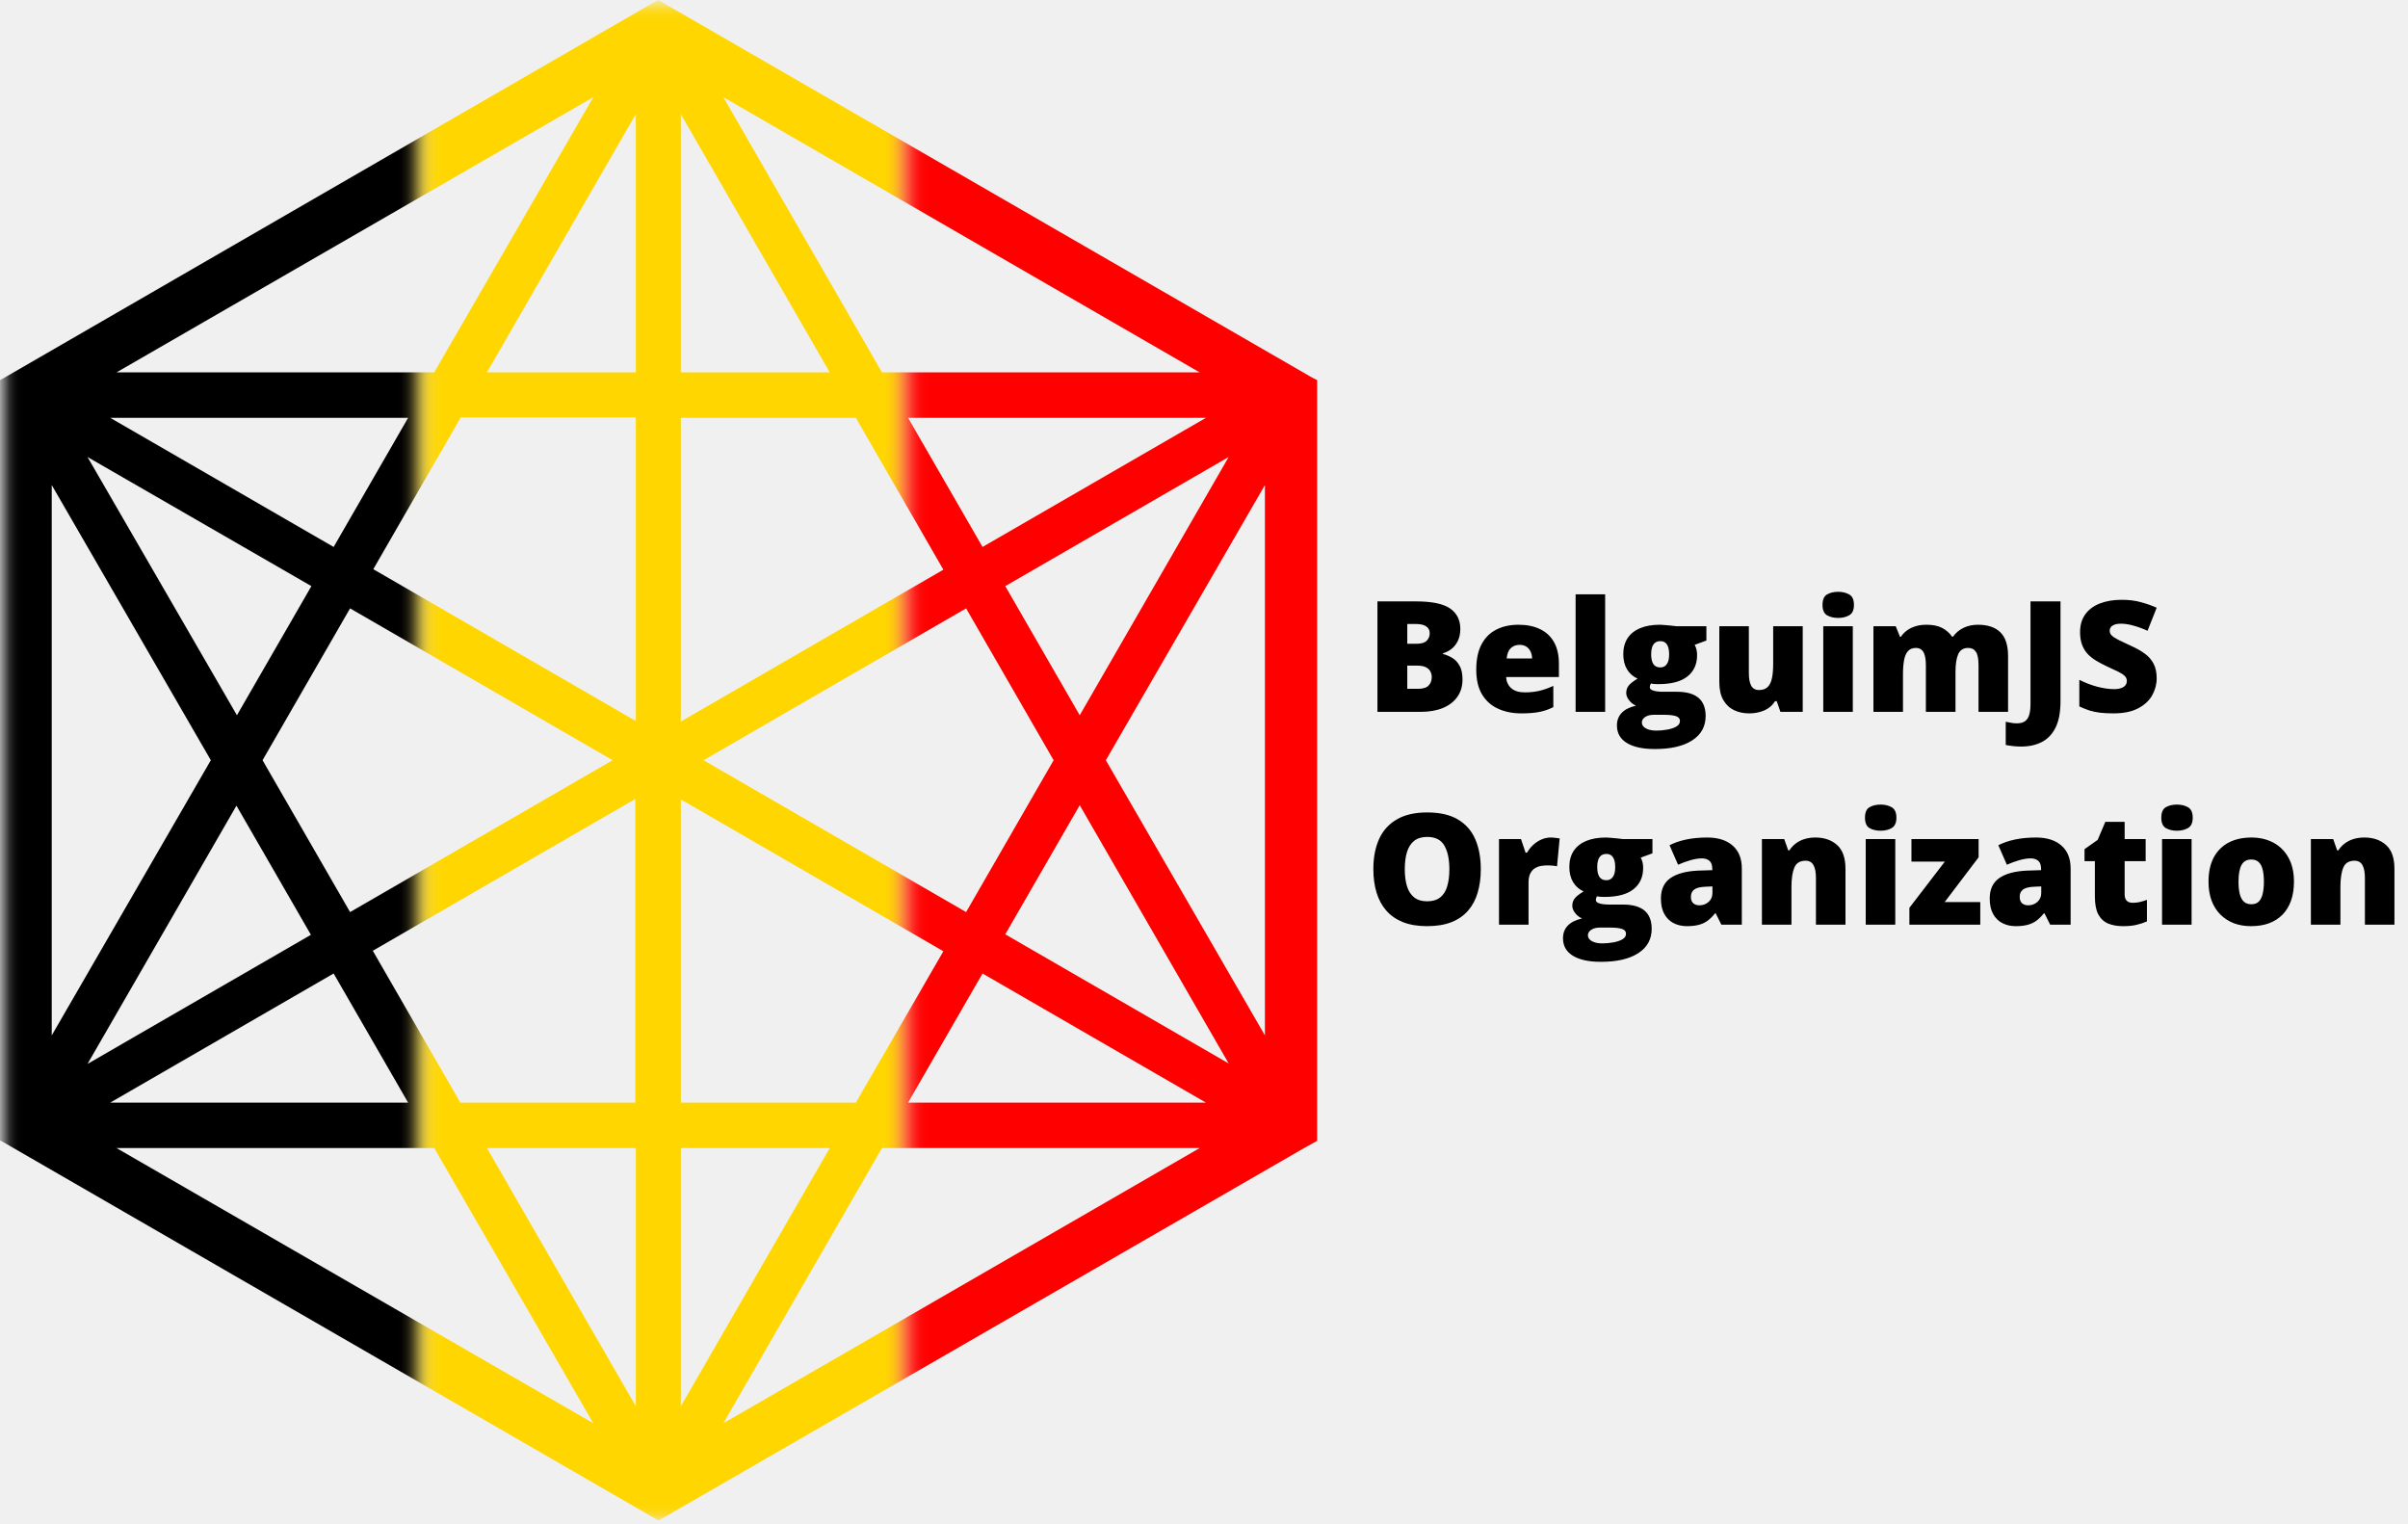
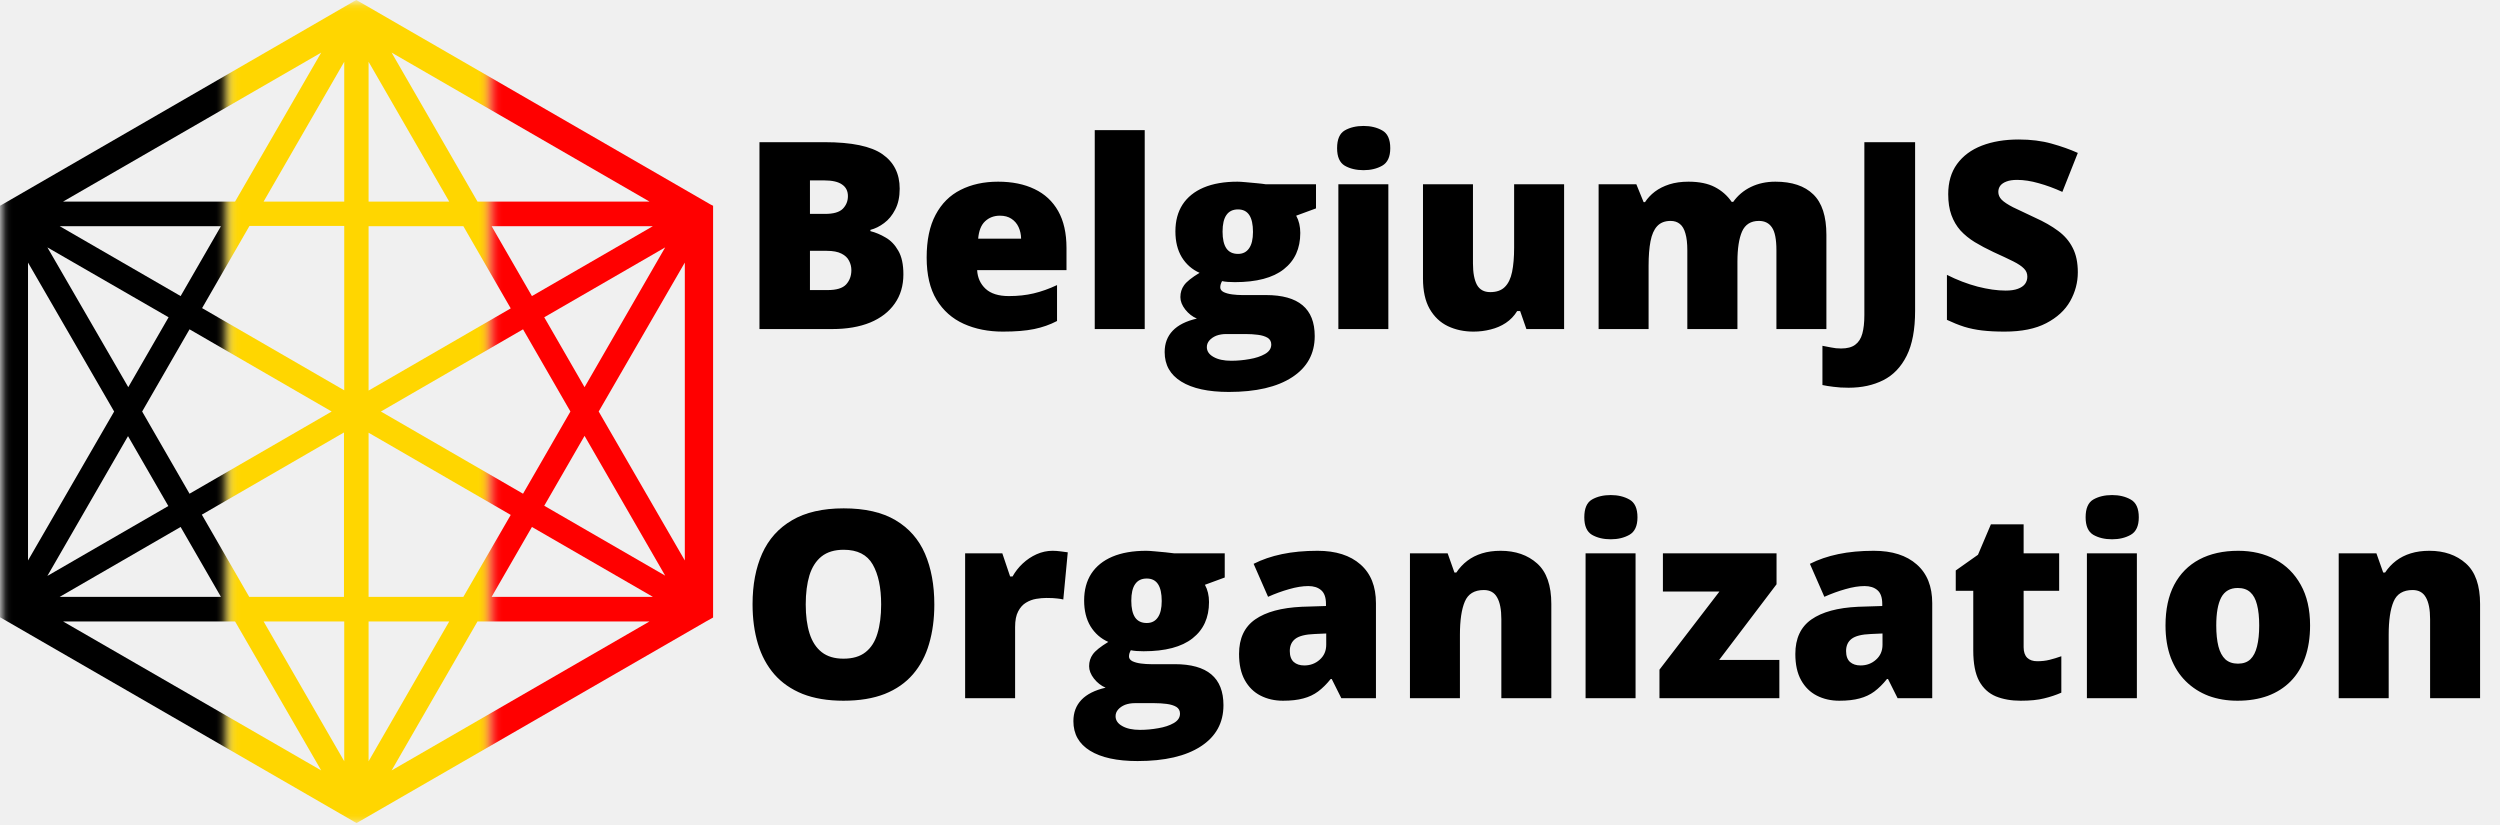
- <svg xmlns="http://www.w3.org/2000/svg" width="498" height="315" viewBox="0 0 498 315" fill="none">
+ <svg xmlns="http://www.w3.org/2000/svg" width="955" height="315" viewBox="0 0 955 315" fill="none">
  <g clip-path="url(#clip0_3_2)">
    <mask id="mask0_3_2" style="mask-type:alpha" maskUnits="userSpaceOnUse" x="0" y="0" width="273" height="315">
      <path d="M271.4 78.1L137 0.5L136.1 0L135.2 0.5L1.6 77.7L0.9 78.1L0 78.6V235.8L0.9 236.3L135.3 313.9L136.2 314.4L137.1 313.9L269.7 237.4L271.5 236.4L272.4 235.9V78.6L271.4 78.1ZM122.7 20.1L89.8 77H24.1L122.7 20.1ZM84.4 86.4L69 113.1L22.8 86.4H84.4ZM72.4 125.8L126.7 157.2L72.4 188.6L54.3 157.2L72.4 125.8ZM64.4 121.2L49 147.9L18.1 94.5L64.4 121.2ZM10.7 100.3L43.6 157.2L10.7 214.1V100.3ZM48.9 166.6L64.3 193.3L18.1 220L48.9 166.6ZM69 201.3L84.4 228H22.8L69 201.3ZM24.1 237.4H89.8L122.7 294.3L24.1 237.4ZM131.5 290.8L100.7 237.4H131.5V290.8ZM131.5 228H95.2L77.1 196.6L131.4 165.2V228H131.5ZM131.5 149.1L77.2 117.7L95.3 86.3H131.5V149.1ZM131.5 77H100.7L131.5 23.6V77ZM207.9 121.2L254.1 94.5L223.3 147.9L207.9 121.2ZM217.9 157.2L199.8 188.6L145.5 157.2L199.8 125.8L217.9 157.2ZM203.2 113.1L187.8 86.4H249.4L203.2 113.1ZM248.1 77H182.4L149.6 20.1L248.1 77ZM140.8 23.6L171.6 77H140.8V23.6ZM140.8 86.4H177L195.1 117.8L140.8 149.2V86.4ZM140.8 165.3L195.1 196.7L177 228H140.8V165.3ZM140.8 237.4H171.6L140.8 290.8V237.4ZM149.6 294.3L182.4 237.4H248.1L149.6 294.3ZM187.8 228L203.2 201.3L249.4 228H187.8ZM207.9 193.2L223.3 166.5L254.1 219.9L207.9 193.2ZM261.6 214.1L228.7 157.2L261.6 100.3V214.1Z" fill="black" />
    </mask>
    <g mask="url(#mask0_3_2)">
      <g filter="url(#filter0_f_3_2)">
        <rect x="-3.6" y="2" width="90.8" height="314" fill="black" />
      </g>
      <g filter="url(#filter1_f_3_2)">
        <rect x="87.2" width="100" height="318" fill="#FFD600" />
      </g>
      <g filter="url(#filter2_f_3_2)">
        <rect x="187.2" y="2" width="90.8" height="314" fill="#FF0000" />
      </g>
    </g>
-     <path d="M284.869 124.356H292.837C296.14 124.356 298.494 124.846 299.9 125.825C301.306 126.804 302.009 128.21 302.009 130.044C302.009 131.044 301.827 131.893 301.462 132.591C301.108 133.289 300.655 133.841 300.103 134.247C299.561 134.653 299.004 134.929 298.431 135.075V135.231C299.056 135.388 299.676 135.648 300.291 136.013C300.916 136.367 301.431 136.903 301.837 137.622C302.254 138.33 302.462 139.294 302.462 140.513C302.462 141.898 302.108 143.091 301.4 144.091C300.702 145.091 299.702 145.861 298.4 146.403C297.098 146.934 295.551 147.2 293.759 147.2H284.869V124.356ZM291.041 133.122H292.9C293.921 133.122 294.64 132.914 295.056 132.497C295.473 132.07 295.681 131.554 295.681 130.95C295.681 130.325 295.442 129.851 294.962 129.528C294.494 129.195 293.765 129.028 292.775 129.028H291.041V133.122ZM291.041 137.638V142.434H293.212C294.285 142.434 295.035 142.205 295.462 141.747C295.89 141.278 296.103 140.695 296.103 139.997C296.103 139.591 296.009 139.21 295.822 138.856C295.645 138.492 295.337 138.2 294.9 137.981C294.462 137.752 293.858 137.638 293.087 137.638H291.041ZM314.041 129.184C315.759 129.184 317.244 129.486 318.494 130.091C319.744 130.684 320.707 131.58 321.384 132.778C322.061 133.976 322.4 135.476 322.4 137.278V139.997H311.478C311.53 140.924 311.874 141.684 312.509 142.278C313.155 142.872 314.103 143.169 315.353 143.169C316.457 143.169 317.468 143.059 318.384 142.841C319.311 142.622 320.265 142.283 321.244 141.825V146.216C320.39 146.664 319.457 146.992 318.447 147.2C317.436 147.408 316.16 147.513 314.619 147.513C312.837 147.513 311.244 147.195 309.837 146.559C308.431 145.924 307.322 144.94 306.509 143.606C305.707 142.273 305.306 140.559 305.306 138.466C305.306 136.341 305.671 134.596 306.4 133.231C307.129 131.856 308.15 130.841 309.462 130.184C310.775 129.518 312.301 129.184 314.041 129.184ZM314.259 133.341C313.541 133.341 312.936 133.57 312.447 134.028C311.968 134.476 311.686 135.184 311.603 136.153H316.853C316.843 135.632 316.739 135.158 316.541 134.731C316.343 134.304 316.051 133.966 315.666 133.716C315.291 133.466 314.822 133.341 314.259 133.341ZM331.962 147.2H325.853V122.888H331.962V147.2ZM342.244 154.888C339.733 154.888 337.796 154.466 336.431 153.622C335.077 152.789 334.4 151.585 334.4 150.013C334.4 148.96 334.728 148.091 335.384 147.403C336.041 146.716 337.025 146.221 338.337 145.919C337.796 145.69 337.322 145.32 336.916 144.809C336.52 144.299 336.322 143.794 336.322 143.294C336.322 142.742 336.473 142.257 336.775 141.841C337.077 141.414 337.707 140.908 338.666 140.325C337.749 139.919 337.025 139.283 336.494 138.419C335.973 137.554 335.712 136.502 335.712 135.263C335.712 133.981 336.004 132.888 336.587 131.981C337.181 131.075 338.041 130.382 339.166 129.903C340.301 129.424 341.681 129.184 343.306 129.184C343.525 129.184 343.858 129.205 344.306 129.247C344.754 129.278 345.207 129.32 345.666 129.372C346.124 129.414 346.478 129.455 346.728 129.497H352.9V132.45L350.478 133.341C350.645 133.643 350.77 133.971 350.853 134.325C350.936 134.679 350.978 135.054 350.978 135.45C350.978 137.356 350.306 138.835 348.962 139.888C347.629 140.94 345.634 141.466 342.978 141.466C342.322 141.466 341.801 141.424 341.416 141.341C341.343 141.476 341.285 141.611 341.244 141.747C341.212 141.872 341.197 141.992 341.197 142.106C341.197 142.346 341.337 142.539 341.619 142.684C341.91 142.82 342.259 142.914 342.666 142.966C343.082 143.018 343.478 143.044 343.853 143.044H346.791C348.78 143.044 350.27 143.46 351.259 144.294C352.249 145.127 352.744 146.382 352.744 148.059C352.744 150.216 351.822 151.893 349.978 153.091C348.145 154.289 345.567 154.888 342.244 154.888ZM342.541 151.075C343.28 151.075 344.025 151.007 344.775 150.872C345.525 150.747 346.155 150.539 346.666 150.247C347.176 149.955 347.431 149.57 347.431 149.091C347.431 148.726 347.28 148.45 346.978 148.263C346.676 148.085 346.285 147.966 345.806 147.903C345.327 147.841 344.822 147.809 344.291 147.809H341.916C341.478 147.809 341.077 147.877 340.712 148.013C340.358 148.158 340.077 148.351 339.869 148.591C339.66 148.83 339.556 149.101 339.556 149.403C339.556 149.903 339.827 150.304 340.369 150.606C340.91 150.919 341.634 151.075 342.541 151.075ZM343.369 138.013C343.952 138.013 344.4 137.789 344.712 137.341C345.035 136.893 345.197 136.221 345.197 135.325C345.197 134.408 345.046 133.721 344.744 133.263C344.442 132.804 343.983 132.575 343.369 132.575C342.733 132.575 342.259 132.804 341.947 133.263C341.634 133.71 341.478 134.388 341.478 135.294C341.478 136.2 341.634 136.882 341.947 137.341C342.259 137.789 342.733 138.013 343.369 138.013ZM372.822 129.497V147.2H368.212L367.447 144.997H367.087C366.723 145.591 366.259 146.075 365.697 146.45C365.145 146.815 364.53 147.08 363.853 147.247C363.176 147.424 362.473 147.513 361.744 147.513C360.587 147.513 359.541 147.289 358.603 146.841C357.676 146.393 356.936 145.69 356.384 144.731C355.843 143.773 355.572 142.539 355.572 141.028V129.497H361.681V139.169C361.681 140.315 361.843 141.19 362.166 141.794C362.499 142.388 363.041 142.684 363.791 142.684C364.561 142.684 365.155 142.476 365.572 142.059C365.999 141.643 366.296 141.028 366.462 140.216C366.629 139.403 366.712 138.414 366.712 137.247V129.497H372.822ZM383.181 129.497V147.2H377.072V129.497H383.181ZM380.15 122.372C381.025 122.372 381.785 122.554 382.431 122.919C383.087 123.283 383.416 124.007 383.416 125.091C383.416 126.143 383.087 126.856 382.431 127.231C381.785 127.596 381.025 127.778 380.15 127.778C379.254 127.778 378.489 127.596 377.853 127.231C377.228 126.856 376.916 126.143 376.916 125.091C376.916 124.007 377.228 123.283 377.853 122.919C378.489 122.554 379.254 122.372 380.15 122.372ZM409.056 129.184C411.077 129.184 412.619 129.7 413.681 130.731C414.754 131.763 415.291 133.414 415.291 135.684V147.2H409.181V137.575C409.181 136.231 408.999 135.299 408.634 134.778C408.28 134.247 407.749 133.981 407.041 133.981C406.051 133.981 405.364 134.414 404.978 135.278C404.603 136.143 404.416 137.367 404.416 138.95V147.2H398.291V137.575C398.291 136.721 398.212 136.033 398.056 135.513C397.91 134.981 397.686 134.596 397.384 134.356C397.082 134.106 396.702 133.981 396.244 133.981C395.546 133.981 394.999 134.195 394.603 134.622C394.218 135.039 393.947 135.653 393.791 136.466C393.634 137.278 393.556 138.273 393.556 139.45V147.2H387.447V129.497H392.056L392.947 131.684H393.119C393.431 131.205 393.832 130.778 394.322 130.403C394.822 130.028 395.41 129.731 396.087 129.513C396.775 129.294 397.556 129.184 398.431 129.184C399.733 129.184 400.806 129.403 401.65 129.841C402.494 130.278 403.181 130.882 403.712 131.653H403.9C404.462 130.861 405.186 130.252 406.072 129.825C406.957 129.398 407.952 129.184 409.056 129.184ZM418.009 154.372C417.311 154.372 416.702 154.335 416.181 154.263C415.65 154.2 415.192 154.127 414.806 154.044V149.247C415.14 149.309 415.494 149.377 415.869 149.45C416.244 149.533 416.65 149.575 417.087 149.575C417.827 149.575 418.4 149.424 418.806 149.122C419.223 148.82 419.515 148.367 419.681 147.763C419.848 147.158 419.931 146.403 419.931 145.497V124.356H426.134V144.966C426.134 147.257 425.791 149.091 425.103 150.466C424.416 151.841 423.462 152.835 422.244 153.45C421.025 154.065 419.614 154.372 418.009 154.372ZM446.025 140.263C446.025 141.502 445.712 142.679 445.087 143.794C444.462 144.898 443.489 145.794 442.166 146.481C440.853 147.169 439.155 147.513 437.072 147.513C436.03 147.513 435.114 147.466 434.322 147.372C433.541 147.278 432.811 147.127 432.134 146.919C431.457 146.7 430.754 146.419 430.025 146.075V140.575C431.265 141.2 432.515 141.679 433.775 142.013C435.035 142.335 436.176 142.497 437.197 142.497C437.811 142.497 438.311 142.424 438.697 142.278C439.093 142.132 439.384 141.934 439.572 141.684C439.759 141.424 439.853 141.127 439.853 140.794C439.853 140.398 439.712 140.065 439.431 139.794C439.16 139.513 438.723 139.221 438.119 138.919C437.515 138.617 436.718 138.242 435.728 137.794C434.884 137.398 434.119 136.992 433.431 136.575C432.754 136.158 432.171 135.684 431.681 135.153C431.202 134.611 430.832 133.981 430.572 133.263C430.311 132.544 430.181 131.695 430.181 130.716C430.181 129.247 430.541 128.018 431.259 127.028C431.989 126.028 432.999 125.278 434.291 124.778C435.593 124.278 437.093 124.028 438.791 124.028C440.28 124.028 441.619 124.195 442.806 124.528C444.004 124.861 445.077 125.242 446.025 125.669L444.134 130.434C443.155 129.986 442.192 129.632 441.244 129.372C440.296 129.101 439.416 128.966 438.603 128.966C438.072 128.966 437.634 129.033 437.291 129.169C436.957 129.294 436.707 129.466 436.541 129.684C436.384 129.903 436.306 130.153 436.306 130.434C436.306 130.789 436.442 131.106 436.712 131.388C436.994 131.669 437.457 131.976 438.103 132.309C438.759 132.632 439.65 133.054 440.775 133.575C441.89 134.075 442.837 134.617 443.619 135.2C444.4 135.773 444.994 136.466 445.4 137.278C445.817 138.08 446.025 139.075 446.025 140.263ZM306.244 179.747C306.244 181.507 306.03 183.111 305.603 184.559C305.186 185.997 304.53 187.236 303.634 188.278C302.739 189.32 301.587 190.122 300.181 190.684C298.775 191.236 297.093 191.513 295.134 191.513C293.218 191.513 291.556 191.236 290.15 190.684C288.754 190.122 287.603 189.325 286.697 188.294C285.791 187.252 285.119 186.007 284.681 184.559C284.244 183.111 284.025 181.497 284.025 179.716C284.025 177.341 284.416 175.278 285.197 173.528C285.989 171.768 287.207 170.408 288.853 169.45C290.499 168.481 292.603 167.997 295.166 167.997C297.77 167.997 299.884 168.481 301.509 169.45C303.145 170.419 304.343 171.783 305.103 173.544C305.864 175.304 306.244 177.372 306.244 179.747ZM290.525 179.747C290.525 181.122 290.681 182.304 290.994 183.294C291.306 184.283 291.801 185.044 292.478 185.575C293.155 186.106 294.041 186.372 295.134 186.372C296.27 186.372 297.171 186.106 297.837 185.575C298.515 185.044 298.999 184.283 299.291 183.294C299.593 182.304 299.744 181.122 299.744 179.747C299.744 177.684 299.4 176.054 298.712 174.856C298.025 173.658 296.843 173.059 295.166 173.059C294.051 173.059 293.15 173.33 292.462 173.872C291.785 174.414 291.291 175.184 290.978 176.184C290.676 177.184 290.525 178.372 290.525 179.747ZM320.697 173.184C321.03 173.184 321.379 173.21 321.744 173.263C322.108 173.304 322.379 173.341 322.556 173.372L322.009 179.138C321.811 179.085 321.556 179.044 321.244 179.013C320.931 178.971 320.494 178.95 319.931 178.95C319.546 178.95 319.134 178.986 318.697 179.059C318.259 179.132 317.843 179.289 317.447 179.528C317.061 179.757 316.744 180.111 316.494 180.591C316.244 181.059 316.119 181.695 316.119 182.497V191.2H310.009V173.497H314.556L315.509 176.325H315.806C316.129 175.742 316.541 175.216 317.041 174.747C317.551 174.268 318.119 173.888 318.744 173.606C319.379 173.325 320.03 173.184 320.697 173.184ZM331.087 198.888C328.577 198.888 326.64 198.466 325.275 197.622C323.921 196.789 323.244 195.585 323.244 194.013C323.244 192.96 323.572 192.091 324.228 191.403C324.884 190.716 325.869 190.221 327.181 189.919C326.64 189.69 326.166 189.32 325.759 188.809C325.364 188.299 325.166 187.794 325.166 187.294C325.166 186.742 325.317 186.257 325.619 185.841C325.921 185.414 326.551 184.908 327.509 184.325C326.593 183.919 325.869 183.283 325.337 182.419C324.817 181.554 324.556 180.502 324.556 179.263C324.556 177.981 324.848 176.888 325.431 175.981C326.025 175.075 326.884 174.382 328.009 173.903C329.145 173.424 330.525 173.184 332.15 173.184C332.369 173.184 332.702 173.205 333.15 173.247C333.598 173.278 334.051 173.32 334.509 173.372C334.968 173.414 335.322 173.455 335.572 173.497H341.744V176.45L339.322 177.341C339.489 177.643 339.614 177.971 339.697 178.325C339.78 178.679 339.822 179.054 339.822 179.45C339.822 181.356 339.15 182.835 337.806 183.888C336.473 184.94 334.478 185.466 331.822 185.466C331.166 185.466 330.645 185.424 330.259 185.341C330.186 185.476 330.129 185.611 330.087 185.747C330.056 185.872 330.041 185.992 330.041 186.106C330.041 186.346 330.181 186.539 330.462 186.684C330.754 186.82 331.103 186.914 331.509 186.966C331.926 187.018 332.322 187.044 332.697 187.044H335.634C337.624 187.044 339.114 187.46 340.103 188.294C341.093 189.127 341.587 190.382 341.587 192.059C341.587 194.216 340.666 195.893 338.822 197.091C336.989 198.289 334.41 198.888 331.087 198.888ZM331.384 195.075C332.124 195.075 332.869 195.007 333.619 194.872C334.369 194.747 334.999 194.539 335.509 194.247C336.02 193.955 336.275 193.57 336.275 193.091C336.275 192.726 336.124 192.45 335.822 192.263C335.52 192.085 335.129 191.966 334.65 191.903C334.171 191.841 333.666 191.809 333.134 191.809H330.759C330.322 191.809 329.921 191.877 329.556 192.013C329.202 192.158 328.921 192.351 328.712 192.591C328.504 192.83 328.4 193.101 328.4 193.403C328.4 193.903 328.671 194.304 329.212 194.606C329.754 194.919 330.478 195.075 331.384 195.075ZM332.212 182.013C332.796 182.013 333.244 181.789 333.556 181.341C333.879 180.893 334.041 180.221 334.041 179.325C334.041 178.408 333.89 177.721 333.587 177.263C333.285 176.804 332.827 176.575 332.212 176.575C331.577 176.575 331.103 176.804 330.791 177.263C330.478 177.71 330.322 178.388 330.322 179.294C330.322 180.2 330.478 180.882 330.791 181.341C331.103 181.789 331.577 182.013 332.212 182.013ZM353.087 173.184C355.327 173.184 357.077 173.742 358.337 174.856C359.598 175.96 360.228 177.539 360.228 179.591V191.2H355.994L354.822 188.856H354.697C354.197 189.481 353.681 189.992 353.15 190.388C352.629 190.773 352.03 191.054 351.353 191.231C350.676 191.419 349.848 191.513 348.869 191.513C347.848 191.513 346.931 191.304 346.119 190.888C345.306 190.471 344.666 189.841 344.197 188.997C343.728 188.153 343.494 187.085 343.494 185.794C343.494 183.898 344.15 182.492 345.462 181.575C346.775 180.658 348.676 180.143 351.166 180.028L354.119 179.934V179.684C354.119 178.893 353.921 178.33 353.525 177.997C353.14 177.664 352.619 177.497 351.962 177.497C351.265 177.497 350.483 177.622 349.619 177.872C348.765 178.111 347.905 178.424 347.041 178.809L345.275 174.778C346.296 174.257 347.452 173.861 348.744 173.591C350.035 173.32 351.483 173.184 353.087 173.184ZM354.15 183.294L352.744 183.356C351.619 183.398 350.827 183.596 350.369 183.95C349.921 184.294 349.697 184.789 349.697 185.434C349.697 186.039 349.858 186.486 350.181 186.778C350.504 187.059 350.931 187.2 351.462 187.2C352.202 187.2 352.832 186.966 353.353 186.497C353.884 186.028 354.15 185.419 354.15 184.669V183.294ZM375.462 173.184C377.285 173.184 378.775 173.7 379.931 174.731C381.087 175.763 381.666 177.414 381.666 179.684V191.2H375.556V181.544C375.556 180.367 375.384 179.481 375.041 178.888C374.707 178.283 374.166 177.981 373.416 177.981C372.259 177.981 371.483 178.455 371.087 179.403C370.692 180.341 370.494 181.69 370.494 183.45V191.2H364.384V173.497H368.994L369.822 175.841H370.056C370.431 175.278 370.879 174.799 371.4 174.403C371.921 174.007 372.52 173.705 373.197 173.497C373.874 173.289 374.629 173.184 375.462 173.184ZM391.962 173.497V191.2H385.853V173.497H391.962ZM388.931 166.372C389.806 166.372 390.567 166.554 391.212 166.919C391.869 167.283 392.197 168.007 392.197 169.091C392.197 170.143 391.869 170.856 391.212 171.231C390.567 171.596 389.806 171.778 388.931 171.778C388.035 171.778 387.27 171.596 386.634 171.231C386.009 170.856 385.697 170.143 385.697 169.091C385.697 168.007 386.009 167.283 386.634 166.919C387.27 166.554 388.035 166.372 388.931 166.372ZM409.541 191.2H394.884V187.716L402.212 178.169H395.306V173.497H409.197V177.278L402.181 186.528H409.541V191.2ZM421.087 173.184C423.327 173.184 425.077 173.742 426.337 174.856C427.598 175.96 428.228 177.539 428.228 179.591V191.2H423.994L422.822 188.856H422.697C422.197 189.481 421.681 189.992 421.15 190.388C420.629 190.773 420.03 191.054 419.353 191.231C418.676 191.419 417.848 191.513 416.869 191.513C415.848 191.513 414.931 191.304 414.119 190.888C413.306 190.471 412.666 189.841 412.197 188.997C411.728 188.153 411.494 187.085 411.494 185.794C411.494 183.898 412.15 182.492 413.462 181.575C414.775 180.658 416.676 180.143 419.166 180.028L422.119 179.934V179.684C422.119 178.893 421.921 178.33 421.525 177.997C421.14 177.664 420.619 177.497 419.962 177.497C419.265 177.497 418.483 177.622 417.619 177.872C416.765 178.111 415.905 178.424 415.041 178.809L413.275 174.778C414.296 174.257 415.452 173.861 416.744 173.591C418.035 173.32 419.483 173.184 421.087 173.184ZM422.15 183.294L420.744 183.356C419.619 183.398 418.827 183.596 418.369 183.95C417.921 184.294 417.697 184.789 417.697 185.434C417.697 186.039 417.858 186.486 418.181 186.778C418.504 187.059 418.931 187.2 419.462 187.2C420.202 187.2 420.832 186.966 421.353 186.497C421.884 186.028 422.15 185.419 422.15 184.669V183.294ZM441.056 186.684C441.608 186.684 442.114 186.627 442.572 186.513C443.03 186.398 443.509 186.252 444.009 186.075V190.528C443.343 190.82 442.634 191.054 441.884 191.231C441.145 191.419 440.197 191.513 439.041 191.513C437.895 191.513 436.884 191.335 436.009 190.981C435.134 190.617 434.452 189.992 433.962 189.106C433.483 188.21 433.244 186.966 433.244 185.372V178.075H431.103V175.591L433.822 173.669L435.4 169.95H439.4V173.497H443.744V178.075H439.4V184.966C439.4 185.539 439.546 185.971 439.837 186.263C440.129 186.544 440.535 186.684 441.056 186.684ZM453.244 173.497V191.2H447.134V173.497H453.244ZM450.212 166.372C451.087 166.372 451.848 166.554 452.494 166.919C453.15 167.283 453.478 168.007 453.478 169.091C453.478 170.143 453.15 170.856 452.494 171.231C451.848 171.596 451.087 171.778 450.212 171.778C449.317 171.778 448.551 171.596 447.916 171.231C447.291 170.856 446.978 170.143 446.978 169.091C446.978 168.007 447.291 167.283 447.916 166.919C448.551 166.554 449.317 166.372 450.212 166.372ZM474.416 182.309C474.416 183.789 474.212 185.101 473.806 186.247C473.4 187.393 472.811 188.356 472.041 189.138C471.27 189.919 470.337 190.513 469.244 190.919C468.15 191.315 466.916 191.513 465.541 191.513C464.259 191.513 463.082 191.315 462.009 190.919C460.947 190.513 460.02 189.919 459.228 189.138C458.436 188.356 457.822 187.393 457.384 186.247C456.957 185.101 456.744 183.789 456.744 182.309C456.744 180.351 457.098 178.695 457.806 177.341C458.525 175.986 459.546 174.955 460.869 174.247C462.202 173.539 463.791 173.184 465.634 173.184C467.332 173.184 468.843 173.539 470.166 174.247C471.489 174.955 472.525 175.986 473.275 177.341C474.035 178.695 474.416 180.351 474.416 182.309ZM462.947 182.309C462.947 183.32 463.035 184.174 463.212 184.872C463.39 185.559 463.671 186.085 464.056 186.45C464.452 186.804 464.968 186.981 465.603 186.981C466.239 186.981 466.744 186.804 467.119 186.45C467.494 186.085 467.765 185.559 467.931 184.872C468.108 184.174 468.197 183.32 468.197 182.309C468.197 181.299 468.108 180.455 467.931 179.778C467.765 179.101 467.489 178.591 467.103 178.247C466.728 177.903 466.218 177.731 465.572 177.731C464.645 177.731 463.973 178.117 463.556 178.888C463.15 179.658 462.947 180.799 462.947 182.309ZM488.994 173.184C490.817 173.184 492.306 173.7 493.462 174.731C494.619 175.763 495.197 177.414 495.197 179.684V191.2H489.087V181.544C489.087 180.367 488.916 179.481 488.572 178.888C488.239 178.283 487.697 177.981 486.947 177.981C485.791 177.981 485.015 178.455 484.619 179.403C484.223 180.341 484.025 181.69 484.025 183.45V191.2H477.916V173.497H482.525L483.353 175.841H483.587C483.962 175.278 484.41 174.799 484.931 174.403C485.452 174.007 486.051 173.705 486.728 173.497C487.405 173.289 488.16 173.184 488.994 173.184Z" fill="black" />
+     <path d="M290.115 54.313H315.017C325.336 54.313 332.693 55.843 337.087 58.903C341.482 61.963 343.679 66.358 343.679 72.087C343.679 75.212 343.11 77.865 341.97 80.046C340.864 82.227 339.448 83.952 337.722 85.222C336.03 86.491 334.288 87.354 332.498 87.809V88.298C334.451 88.786 336.388 89.6 338.308 90.739C340.261 91.846 341.873 93.522 343.142 95.768C344.444 97.982 345.095 100.993 345.095 104.802C345.095 109.131 343.989 112.858 341.775 115.983C339.594 119.108 336.469 121.517 332.4 123.21C328.331 124.87 323.497 125.7 317.898 125.7H290.115V54.313ZM309.402 81.706H315.212C318.403 81.706 320.649 81.055 321.951 79.753C323.253 78.418 323.904 76.807 323.904 74.919C323.904 72.966 323.155 71.484 321.658 70.475C320.193 69.434 317.914 68.913 314.822 68.913H309.402V81.706ZM309.402 95.817V110.807H316.189C319.542 110.807 321.886 110.091 323.22 108.659C324.555 107.194 325.222 105.371 325.222 103.19C325.222 101.921 324.929 100.733 324.343 99.626C323.79 98.487 322.83 97.575 321.462 96.891C320.095 96.175 318.207 95.817 315.798 95.817H309.402ZM381.277 69.401C386.648 69.401 391.287 70.345 395.193 72.233C399.099 74.089 402.11 76.888 404.226 80.632C406.342 84.375 407.4 89.063 407.4 94.694V103.19H373.269C373.432 106.087 374.506 108.464 376.492 110.319C378.51 112.175 381.472 113.102 385.379 113.102C388.829 113.102 391.987 112.761 394.851 112.077C397.748 111.393 400.727 110.335 403.787 108.903V122.624C401.117 124.024 398.204 125.049 395.046 125.7C391.889 126.351 387.901 126.677 383.084 126.677C377.517 126.677 372.537 125.684 368.142 123.698C363.748 121.712 360.281 118.636 357.742 114.47C355.235 110.303 353.982 104.948 353.982 98.405C353.982 91.764 355.121 86.312 357.4 82.048C359.679 77.751 362.869 74.577 366.97 72.526C371.072 70.443 375.841 69.401 381.277 69.401ZM381.961 82.389C379.714 82.389 377.826 83.106 376.296 84.538C374.799 85.938 373.92 88.151 373.66 91.178H390.066C390.033 89.551 389.708 88.07 389.089 86.735C388.471 85.4 387.559 84.343 386.355 83.561C385.183 82.78 383.718 82.389 381.961 82.389ZM437.283 125.7H418.191V49.723H437.283V125.7ZM469.412 149.723C461.567 149.723 455.512 148.405 451.248 145.768C447.016 143.164 444.9 139.404 444.9 134.489C444.9 131.201 445.925 128.483 447.976 126.335C450.027 124.186 453.103 122.64 457.205 121.696C455.512 120.98 454.031 119.824 452.761 118.229C451.524 116.634 450.906 115.055 450.906 113.493C450.906 111.768 451.378 110.254 452.322 108.952C453.266 107.617 455.235 106.039 458.23 104.216C455.365 102.946 453.103 100.96 451.443 98.259C449.815 95.557 449.002 92.269 449.002 88.395C449.002 84.391 449.913 80.973 451.736 78.141C453.591 75.309 456.277 73.145 459.793 71.647C463.341 70.15 467.654 69.401 472.732 69.401C473.416 69.401 474.457 69.466 475.857 69.597C477.257 69.694 478.673 69.824 480.105 69.987C481.537 70.117 482.644 70.248 483.425 70.378H502.712V79.606L495.144 82.389C495.665 83.334 496.056 84.359 496.316 85.466C496.576 86.572 496.707 87.744 496.707 88.981C496.707 94.938 494.607 99.561 490.408 102.848C486.241 106.136 480.007 107.78 471.707 107.78C469.656 107.78 468.028 107.65 466.824 107.389C466.596 107.813 466.417 108.236 466.287 108.659C466.189 109.05 466.14 109.424 466.14 109.782C466.14 110.531 466.58 111.133 467.459 111.589C468.37 112.012 469.461 112.305 470.73 112.468C472.032 112.63 473.269 112.712 474.441 112.712H483.621C489.838 112.712 494.493 114.014 497.586 116.618C500.678 119.222 502.224 123.145 502.224 128.386C502.224 135.124 499.343 140.365 493.582 144.108C487.852 147.852 479.796 149.723 469.412 149.723ZM470.339 137.809C472.651 137.809 474.978 137.598 477.322 137.175C479.666 136.784 481.635 136.133 483.23 135.221C484.825 134.31 485.623 133.106 485.623 131.608C485.623 130.469 485.151 129.606 484.207 129.02C483.263 128.467 482.042 128.093 480.545 127.897C479.047 127.702 477.468 127.604 475.808 127.604H468.386C467.019 127.604 465.766 127.816 464.627 128.239C463.52 128.695 462.641 129.297 461.99 130.046C461.339 130.794 461.013 131.641 461.013 132.585C461.013 134.147 461.86 135.401 463.552 136.345C465.245 137.321 467.507 137.809 470.339 137.809ZM472.927 96.989C474.75 96.989 476.15 96.289 477.127 94.889C478.136 93.49 478.64 91.39 478.64 88.591C478.64 85.726 478.168 83.578 477.224 82.145C476.28 80.713 474.848 79.997 472.927 79.997C470.942 79.997 469.461 80.713 468.484 82.145C467.507 83.545 467.019 85.661 467.019 88.493C467.019 91.325 467.507 93.457 468.484 94.889C469.461 96.289 470.942 96.989 472.927 96.989ZM530.349 70.378V125.7H511.257V70.378H530.349ZM520.877 48.112C523.611 48.112 525.987 48.682 528.005 49.821C530.056 50.96 531.082 53.223 531.082 56.608C531.082 59.896 530.056 62.126 528.005 63.298C525.987 64.437 523.611 65.007 520.877 65.007C518.077 65.007 515.684 64.437 513.699 63.298C511.746 62.126 510.769 59.896 510.769 56.608C510.769 53.223 511.746 50.96 513.699 49.821C515.684 48.682 518.077 48.112 520.877 48.112ZM597.488 70.378V125.7H583.084L580.691 118.815H579.568C578.429 120.671 576.98 122.184 575.222 123.356C573.497 124.496 571.576 125.326 569.461 125.846C567.345 126.4 565.147 126.677 562.869 126.677C559.255 126.677 555.984 125.977 553.054 124.577C550.157 123.177 547.846 120.98 546.121 117.985C544.428 114.99 543.582 111.133 543.582 106.413V70.378H562.673V100.602C562.673 104.183 563.178 106.917 564.187 108.805C565.229 110.661 566.921 111.589 569.265 111.589C571.674 111.589 573.53 110.938 574.832 109.636C576.166 108.333 577.094 106.413 577.615 103.874C578.136 101.335 578.396 98.242 578.396 94.597V70.378H597.488ZM678.201 69.401C684.516 69.401 689.334 71.013 692.654 74.235C696.007 77.458 697.683 82.617 697.683 89.714V125.7H678.591V95.622C678.591 91.423 678.022 88.509 676.882 86.882C675.776 85.222 674.115 84.391 671.902 84.391C668.809 84.391 666.661 85.742 665.457 88.444C664.285 91.146 663.699 94.971 663.699 99.919V125.7H644.558V95.622C644.558 92.953 644.314 90.804 643.826 89.177C643.37 87.516 642.67 86.312 641.726 85.563C640.782 84.782 639.594 84.391 638.162 84.391C635.981 84.391 634.272 85.059 633.035 86.393C631.83 87.695 630.984 89.616 630.496 92.155C630.007 94.694 629.763 97.803 629.763 101.481V125.7H610.671V70.378H625.076L627.859 77.214H628.396C629.373 75.716 630.626 74.382 632.156 73.21C633.718 72.038 635.558 71.11 637.673 70.427C639.822 69.743 642.263 69.401 644.998 69.401C649.067 69.401 652.42 70.085 655.056 71.452C657.693 72.819 659.841 74.707 661.502 77.116H662.087C663.845 74.642 666.108 72.738 668.875 71.403C671.642 70.069 674.75 69.401 678.201 69.401ZM706.179 148.112C703.998 148.112 702.094 147.998 700.466 147.77C698.806 147.575 697.374 147.347 696.17 147.087V132.096C697.211 132.292 698.318 132.503 699.49 132.731C700.662 132.992 701.931 133.122 703.298 133.122C705.61 133.122 707.4 132.65 708.67 131.706C709.972 130.762 710.883 129.346 711.404 127.458C711.925 125.57 712.185 123.21 712.185 120.378V54.313H731.57V118.718C731.57 125.879 730.496 131.608 728.347 135.905C726.199 140.202 723.22 143.311 719.412 145.231C715.603 147.152 711.192 148.112 706.179 148.112ZM793.728 104.02C793.728 107.894 792.752 111.572 790.798 115.055C788.845 118.506 785.802 121.305 781.668 123.454C777.566 125.602 772.26 126.677 765.75 126.677C762.494 126.677 759.63 126.53 757.156 126.237C754.714 125.944 752.436 125.472 750.32 124.821C748.204 124.138 746.007 123.259 743.728 122.184V104.997C747.602 106.95 751.508 108.447 755.447 109.489C759.386 110.498 762.95 111.003 766.14 111.003C768.061 111.003 769.623 110.775 770.828 110.319C772.065 109.863 772.976 109.245 773.562 108.464C774.148 107.65 774.441 106.722 774.441 105.68C774.441 104.444 774.002 103.402 773.123 102.555C772.276 101.677 770.909 100.765 769.021 99.821C767.133 98.877 764.643 97.705 761.55 96.305C758.914 95.069 756.521 93.799 754.373 92.497C752.257 91.195 750.434 89.714 748.904 88.053C747.407 86.361 746.251 84.391 745.437 82.145C744.623 79.899 744.216 77.246 744.216 74.186C744.216 69.597 745.339 65.755 747.586 62.663C749.864 59.538 753.022 57.194 757.058 55.632C761.127 54.069 765.815 53.288 771.121 53.288C775.776 53.288 779.959 53.809 783.67 54.85C787.413 55.892 790.766 57.08 793.728 58.415L787.82 73.307C784.76 71.908 781.749 70.801 778.787 69.987C775.824 69.141 773.074 68.718 770.535 68.718C768.875 68.718 767.507 68.929 766.433 69.352C765.392 69.743 764.61 70.28 764.089 70.964C763.601 71.647 763.357 72.428 763.357 73.307C763.357 74.414 763.78 75.407 764.627 76.286C765.505 77.165 766.954 78.125 768.972 79.167C771.023 80.176 773.806 81.494 777.322 83.122C780.805 84.684 783.767 86.377 786.209 88.2C788.65 89.99 790.505 92.155 791.775 94.694C793.077 97.201 793.728 100.309 793.728 104.02ZM356.912 230.909C356.912 236.41 356.244 241.423 354.91 245.948C353.608 250.44 351.557 254.314 348.757 257.569C345.958 260.824 342.361 263.331 337.966 265.089C333.572 266.814 328.315 267.677 322.195 267.677C316.205 267.677 311.013 266.814 306.619 265.089C302.257 263.331 298.66 260.841 295.828 257.618C292.996 254.363 290.896 250.473 289.529 245.948C288.162 241.423 287.478 236.378 287.478 230.811C287.478 223.389 288.699 216.944 291.14 211.475C293.614 205.974 297.423 201.726 302.566 198.731C307.709 195.704 314.285 194.19 322.293 194.19C330.431 194.19 337.039 195.704 342.117 198.731C347.227 201.759 350.971 206.023 353.347 211.524C355.724 217.026 356.912 223.487 356.912 230.909ZM307.791 230.909C307.791 235.206 308.279 238.901 309.255 241.993C310.232 245.085 311.778 247.462 313.894 249.122C316.01 250.782 318.777 251.612 322.195 251.612C325.743 251.612 328.559 250.782 330.642 249.122C332.758 247.462 334.272 245.085 335.183 241.993C336.127 238.901 336.599 235.206 336.599 230.909C336.599 224.464 335.525 219.369 333.377 215.626C331.228 211.882 327.533 210.011 322.293 210.011C318.809 210.011 315.994 210.857 313.845 212.55C311.729 214.242 310.183 216.651 309.207 219.776C308.263 222.901 307.791 226.612 307.791 230.909ZM402.078 210.401C403.119 210.401 404.21 210.483 405.349 210.645C406.489 210.776 407.335 210.889 407.888 210.987L406.179 229.005C405.561 228.842 404.763 228.712 403.787 228.614C402.81 228.484 401.443 228.419 399.685 228.419C398.481 228.419 397.195 228.533 395.828 228.761C394.461 228.988 393.158 229.477 391.921 230.225C390.717 230.942 389.724 232.048 388.943 233.546C388.162 235.011 387.771 236.996 387.771 239.503V266.7H368.679V211.378H382.888L385.867 220.216H386.795C387.804 218.393 389.089 216.749 390.652 215.284C392.247 213.787 394.021 212.598 395.974 211.72C397.96 210.841 399.994 210.401 402.078 210.401ZM434.548 290.723C426.703 290.723 420.649 289.405 416.384 286.768C412.153 284.164 410.037 280.404 410.037 275.489C410.037 272.201 411.062 269.483 413.113 267.335C415.164 265.186 418.24 263.64 422.341 262.696C420.649 261.98 419.168 260.824 417.898 259.229C416.661 257.634 416.043 256.055 416.043 254.493C416.043 252.768 416.515 251.254 417.459 249.952C418.403 248.617 420.372 247.039 423.367 245.216C420.502 243.946 418.24 241.96 416.58 239.259C414.952 236.557 414.138 233.269 414.138 229.395C414.138 225.391 415.05 221.973 416.873 219.141C418.728 216.309 421.414 214.145 424.929 212.647C428.477 211.15 432.791 210.401 437.869 210.401C438.552 210.401 439.594 210.466 440.994 210.596C442.393 210.694 443.809 210.824 445.242 210.987C446.674 211.117 447.781 211.248 448.562 211.378H467.849V220.606L460.281 223.389C460.802 224.333 461.192 225.359 461.453 226.466C461.713 227.572 461.843 228.744 461.843 229.981C461.843 235.938 459.744 240.561 455.545 243.848C451.378 247.136 445.144 248.78 436.843 248.78C434.793 248.78 433.165 248.65 431.961 248.389C431.733 248.813 431.554 249.236 431.423 249.659C431.326 250.05 431.277 250.424 431.277 250.782C431.277 251.531 431.716 252.133 432.595 252.589C433.507 253.012 434.597 253.305 435.867 253.468C437.169 253.63 438.406 253.712 439.578 253.712H448.757C454.975 253.712 459.63 255.014 462.722 257.618C465.815 260.222 467.361 264.145 467.361 269.386C467.361 276.124 464.48 281.365 458.718 285.108C452.989 288.852 444.933 290.723 434.548 290.723ZM435.476 278.809C437.787 278.809 440.115 278.598 442.459 278.175C444.802 277.784 446.772 277.133 448.367 276.221C449.962 275.31 450.759 274.106 450.759 272.608C450.759 271.469 450.287 270.606 449.343 270.02C448.399 269.467 447.179 269.093 445.681 268.897C444.184 268.702 442.605 268.604 440.945 268.604H433.523C432.156 268.604 430.903 268.816 429.763 269.239C428.657 269.695 427.778 270.297 427.127 271.046C426.476 271.794 426.15 272.641 426.15 273.585C426.15 275.147 426.996 276.401 428.689 277.345C430.382 278.321 432.644 278.809 435.476 278.809ZM438.064 237.989C439.887 237.989 441.287 237.289 442.263 235.889C443.272 234.49 443.777 232.39 443.777 229.591C443.777 226.726 443.305 224.578 442.361 223.145C441.417 221.713 439.985 220.997 438.064 220.997C436.078 220.997 434.597 221.713 433.621 223.145C432.644 224.545 432.156 226.661 432.156 229.493C432.156 232.325 432.644 234.457 433.621 235.889C434.597 237.289 436.078 237.989 438.064 237.989ZM503.298 210.401C510.297 210.401 515.766 212.143 519.705 215.626C523.643 219.076 525.613 224.008 525.613 230.421V266.7H512.38L508.718 259.376H508.328C506.765 261.329 505.154 262.924 503.494 264.161C501.866 265.365 499.994 266.244 497.879 266.798C495.763 267.384 493.175 267.677 490.115 267.677C486.925 267.677 484.06 267.026 481.521 265.723C478.982 264.421 476.98 262.452 475.515 259.815C474.05 257.179 473.318 253.842 473.318 249.805C473.318 243.881 475.369 239.486 479.47 236.622C483.572 233.757 489.513 232.146 497.293 231.788L506.521 231.495V230.714C506.521 228.24 505.903 226.482 504.666 225.44C503.461 224.399 501.834 223.878 499.783 223.878C497.602 223.878 495.16 224.268 492.459 225.05C489.789 225.798 487.104 226.775 484.402 227.979L478.884 215.382C482.074 213.754 485.688 212.517 489.724 211.671C493.761 210.824 498.285 210.401 503.298 210.401ZM506.619 241.993L502.224 242.188C498.709 242.319 496.235 242.937 494.802 244.044C493.403 245.118 492.703 246.664 492.703 248.682C492.703 250.57 493.207 251.97 494.216 252.882C495.226 253.761 496.56 254.2 498.22 254.2C500.532 254.2 502.501 253.468 504.129 252.003C505.789 250.538 506.619 248.634 506.619 246.29V241.993ZM573.22 210.401C578.917 210.401 583.572 212.013 587.185 215.235C590.798 218.458 592.605 223.617 592.605 230.714V266.7H573.513V236.524C573.513 232.846 572.976 230.079 571.902 228.223C570.86 226.335 569.168 225.391 566.824 225.391C563.211 225.391 560.785 226.873 559.548 229.835C558.311 232.764 557.693 236.98 557.693 242.481V266.7H538.601V211.378H553.005L555.593 218.702H556.326C557.498 216.944 558.897 215.447 560.525 214.21C562.153 212.973 564.024 212.029 566.14 211.378C568.256 210.727 570.616 210.401 573.22 210.401ZM624.783 211.378V266.7H605.691V211.378H624.783ZM615.31 189.112C618.045 189.112 620.421 189.682 622.439 190.821C624.49 191.96 625.515 194.223 625.515 197.608C625.515 200.896 624.49 203.126 622.439 204.298C620.421 205.437 618.045 206.007 615.31 206.007C612.511 206.007 610.118 205.437 608.132 204.298C606.179 203.126 605.203 200.896 605.203 197.608C605.203 194.223 606.179 191.96 608.132 190.821C610.118 189.682 612.511 189.112 615.31 189.112ZM679.714 266.7H633.914V255.811L656.814 225.977H635.232V211.378H678.64V223.194L656.716 252.1H679.714V266.7ZM715.798 210.401C722.797 210.401 728.266 212.143 732.205 215.626C736.143 219.076 738.113 224.008 738.113 230.421V266.7H724.88L721.218 259.376H720.828C719.265 261.329 717.654 262.924 715.994 264.161C714.366 265.365 712.494 266.244 710.379 266.798C708.263 267.384 705.675 267.677 702.615 267.677C699.425 267.677 696.56 267.026 694.021 265.723C691.482 264.421 689.48 262.452 688.015 259.815C686.55 257.179 685.818 253.842 685.818 249.805C685.818 243.881 687.869 239.486 691.97 236.622C696.072 233.757 702.013 232.146 709.793 231.788L719.021 231.495V230.714C719.021 228.24 718.403 226.482 717.166 225.44C715.961 224.399 714.334 223.878 712.283 223.878C710.102 223.878 707.66 224.268 704.959 225.05C702.289 225.798 699.604 226.775 696.902 227.979L691.384 215.382C694.574 213.754 698.188 212.517 702.224 211.671C706.261 210.824 710.785 210.401 715.798 210.401ZM719.119 241.993L714.724 242.188C711.209 242.319 708.735 242.937 707.302 244.044C705.903 245.118 705.203 246.664 705.203 248.682C705.203 250.57 705.707 251.97 706.716 252.882C707.726 253.761 709.06 254.2 710.72 254.2C713.032 254.2 715.001 253.468 716.629 252.003C718.289 250.538 719.119 248.634 719.119 246.29V241.993ZM778.201 252.589C779.926 252.589 781.505 252.41 782.937 252.052C784.369 251.694 785.867 251.238 787.429 250.684V264.6C785.346 265.512 783.132 266.244 780.789 266.798C778.477 267.384 775.515 267.677 771.902 267.677C768.321 267.677 765.164 267.123 762.429 266.016C759.695 264.877 757.563 262.924 756.033 260.157C754.535 257.358 753.787 253.468 753.787 248.487V225.684H747.097V217.921L755.593 211.915L760.525 200.294H773.025V211.378H786.599V225.684H773.025V247.218C773.025 249.008 773.481 250.359 774.392 251.27C775.304 252.149 776.573 252.589 778.201 252.589ZM816.287 211.378V266.7H797.195V211.378H816.287ZM806.814 189.112C809.548 189.112 811.925 189.682 813.943 190.821C815.994 191.96 817.019 194.223 817.019 197.608C817.019 200.896 815.994 203.126 813.943 204.298C811.925 205.437 809.548 206.007 806.814 206.007C804.015 206.007 801.622 205.437 799.636 204.298C797.683 203.126 796.707 200.896 796.707 197.608C796.707 194.223 797.683 191.96 799.636 190.821C801.622 189.682 804.015 189.112 806.814 189.112ZM882.449 238.917C882.449 243.539 881.814 247.641 880.545 251.221C879.275 254.802 877.436 257.813 875.027 260.255C872.618 262.696 869.705 264.552 866.287 265.821C862.869 267.058 859.011 267.677 854.714 267.677C850.711 267.677 847.032 267.058 843.679 265.821C840.359 264.552 837.462 262.696 834.988 260.255C832.514 257.813 830.593 254.802 829.226 251.221C827.892 247.641 827.224 243.539 827.224 238.917C827.224 232.797 828.331 227.621 830.545 223.389C832.791 219.158 835.981 215.935 840.115 213.721C844.282 211.508 849.246 210.401 855.007 210.401C860.313 210.401 865.033 211.508 869.168 213.721C873.302 215.935 876.541 219.158 878.884 223.389C881.261 227.621 882.449 232.797 882.449 238.917ZM846.609 238.917C846.609 242.074 846.886 244.744 847.439 246.925C847.992 249.073 848.871 250.717 850.076 251.856C851.313 252.963 852.924 253.516 854.91 253.516C856.895 253.516 858.474 252.963 859.646 251.856C860.818 250.717 861.664 249.073 862.185 246.925C862.739 244.744 863.015 242.074 863.015 238.917C863.015 235.759 862.739 233.123 862.185 231.007C861.664 228.891 860.802 227.296 859.597 226.221C858.425 225.147 856.83 224.61 854.812 224.61C851.915 224.61 849.815 225.815 848.513 228.223C847.244 230.632 846.609 234.197 846.609 238.917ZM928.005 210.401C933.702 210.401 938.357 212.013 941.97 215.235C945.584 218.458 947.39 223.617 947.39 230.714V266.7H928.298V236.524C928.298 232.846 927.761 230.079 926.687 228.223C925.645 226.335 923.953 225.391 921.609 225.391C917.996 225.391 915.571 226.873 914.334 229.835C913.097 232.764 912.478 236.98 912.478 242.481V266.7H893.386V211.378H907.791L910.379 218.702H911.111C912.283 216.944 913.683 215.447 915.31 214.21C916.938 212.973 918.809 212.029 920.925 211.378C923.041 210.727 925.401 210.401 928.005 210.401Z" fill="black" />
  </g>
  <defs>
    <filter id="filter0_f_3_2" x="-7.6" y="-2" width="98.8" height="322" filterUnits="userSpaceOnUse" color-interpolation-filters="sRGB">
      <feFlood flood-opacity="0" result="BackgroundImageFix" />
      <feBlend mode="normal" in="SourceGraphic" in2="BackgroundImageFix" result="shape" />
      <feGaussianBlur stdDeviation="2" result="effect1_foregroundBlur_3_2" />
    </filter>
    <filter id="filter1_f_3_2" x="83.2" y="-4" width="108" height="326" filterUnits="userSpaceOnUse" color-interpolation-filters="sRGB">
      <feFlood flood-opacity="0" result="BackgroundImageFix" />
      <feBlend mode="normal" in="SourceGraphic" in2="BackgroundImageFix" result="shape" />
      <feGaussianBlur stdDeviation="2" result="effect1_foregroundBlur_3_2" />
    </filter>
    <filter id="filter2_f_3_2" x="183.2" y="-2" width="98.8" height="322" filterUnits="userSpaceOnUse" color-interpolation-filters="sRGB">
      <feFlood flood-opacity="0" result="BackgroundImageFix" />
      <feBlend mode="normal" in="SourceGraphic" in2="BackgroundImageFix" result="shape" />
      <feGaussianBlur stdDeviation="2" result="effect1_foregroundBlur_3_2" />
    </filter>
    <clipPath id="clip0_3_2">
-       <rect width="497.4" height="314.4" fill="white" />
+       <rect width="954.4" height="314.4" fill="white" />
    </clipPath>
  </defs>
</svg>
